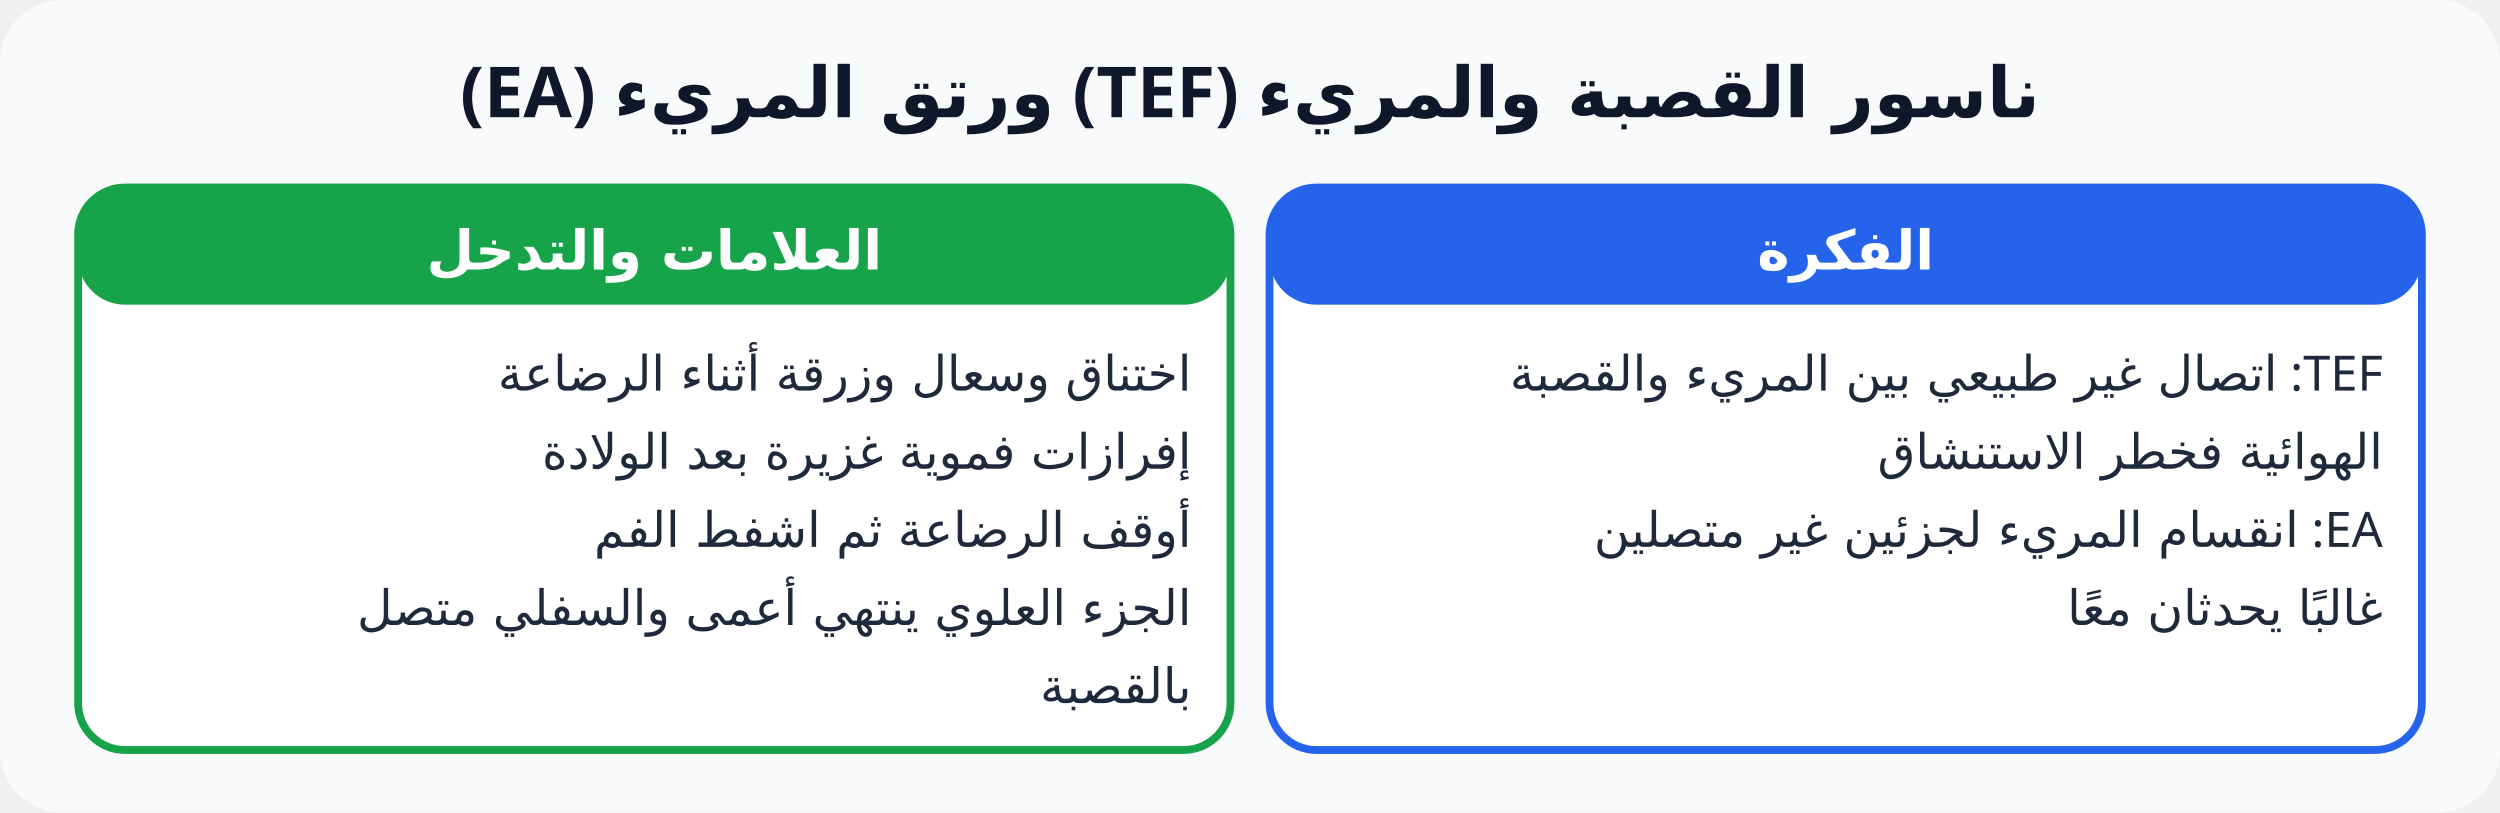
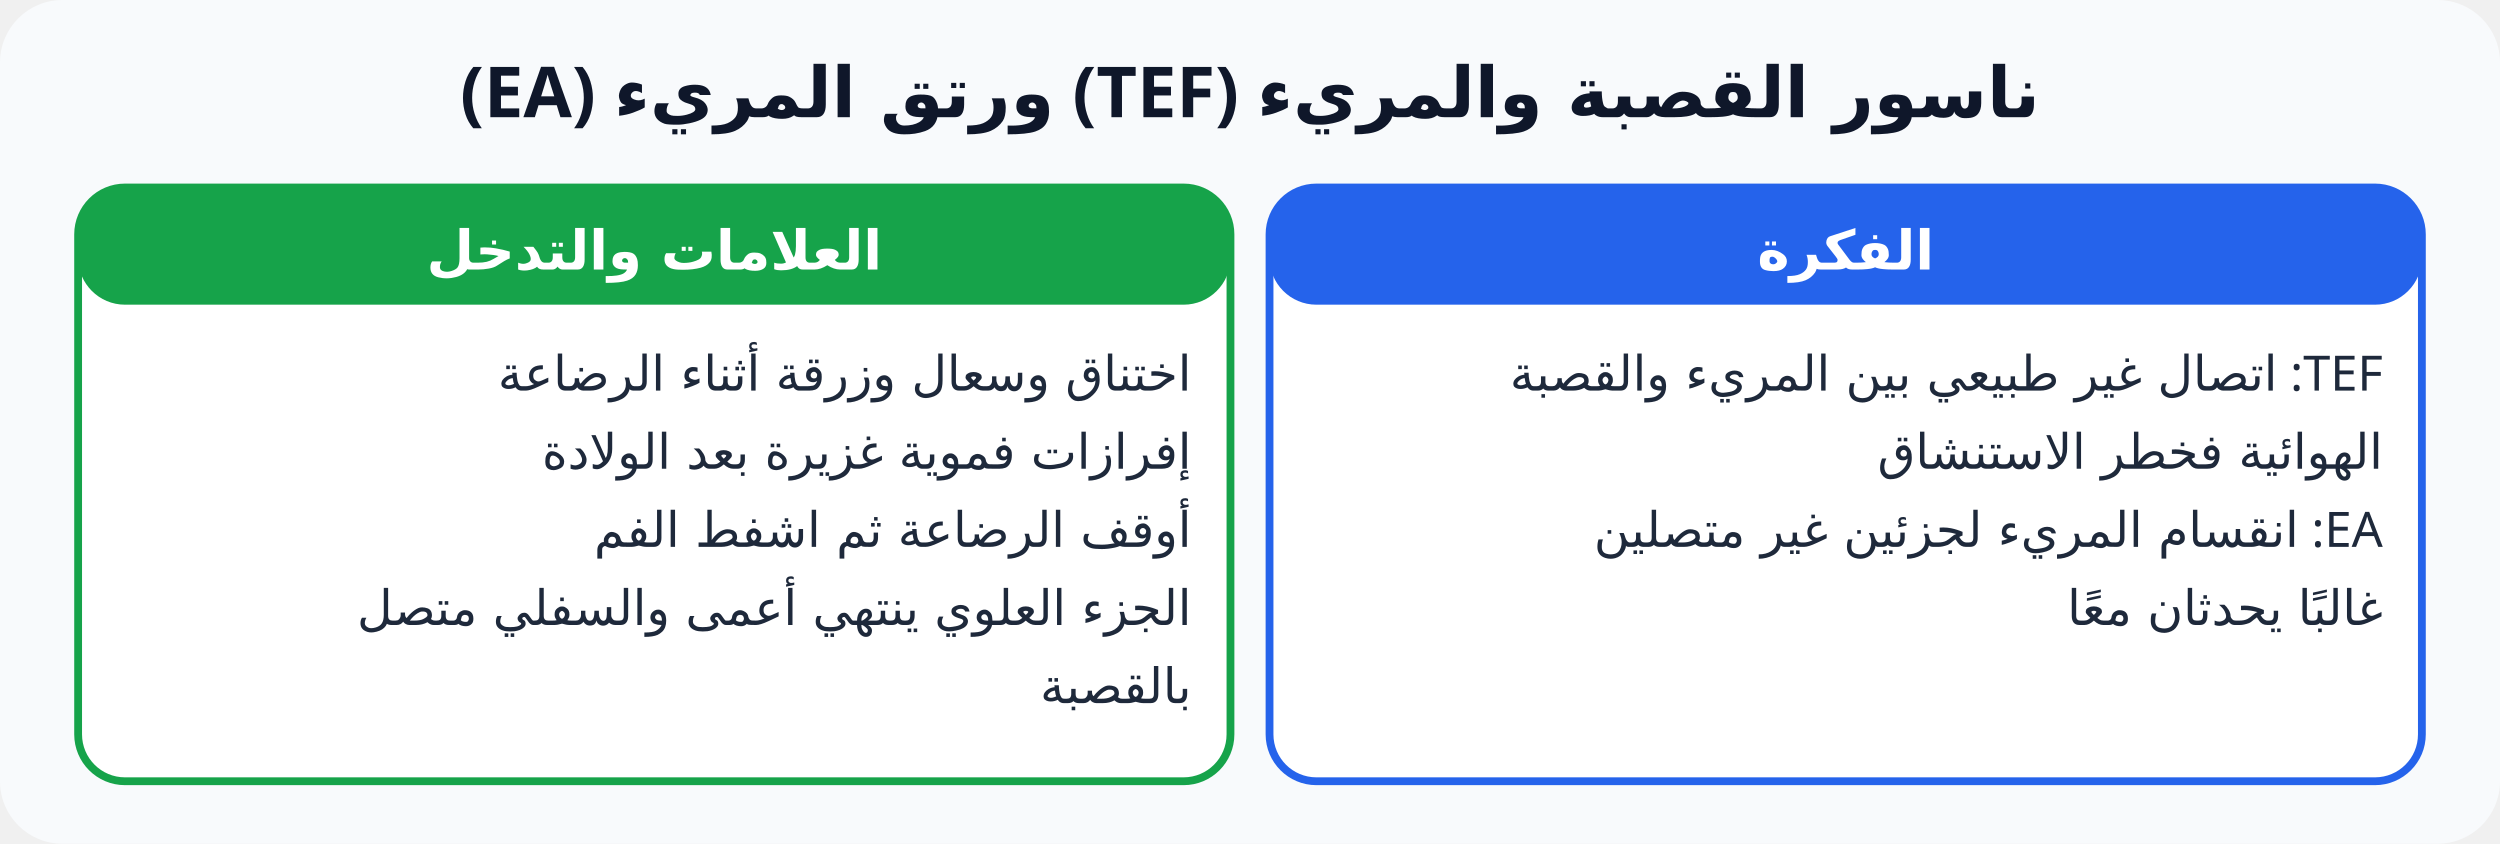
- <svg xmlns="http://www.w3.org/2000/svg" viewBox="0 0 640 208" font-family="Cairo, Tahoma, sans-serif" direction="rtl">
-   <rect width="640" height="208" rx="16" fill="#f8fafc" />
+ <svg xmlns="http://www.w3.org/2000/svg" viewBox="0 0 640 216" font-family="Cairo, Tahoma, sans-serif" direction="rtl">
+   <rect width="640" height="216" rx="16" fill="#f8fafc" />
  <text x="320" y="30" text-anchor="middle" font-size="18" font-weight="800" fill="#0f172a">ناسور القصبة والمريء (TEF) ورتق المريء (EA)</text>
-   <rect x="325" y="48" width="295" height="144" rx="12" fill="#fff" stroke="#2563eb" stroke-width="2" />
+   <rect x="325" y="48" width="295" height="152" rx="12" fill="#fff" stroke="#2563eb" stroke-width="2" />
  <rect x="325" y="48" width="295" height="30" rx="12" fill="#2563eb" />
  <text x="472.5" y="69" text-anchor="middle" font-size="14" font-weight="700" fill="#fff">الفكرة</text>
  <text x="610" y="100" text-anchor="start" font-size="12.5" fill="#1e293b">TEF: اتصال غير طبيعي بين المريء والقصبة</text>
  <text x="610" y="120" text-anchor="start" font-size="12.5" fill="#1e293b">الهوائية فخطر الاستنشاق</text>
  <text x="610" y="140" text-anchor="start" font-size="12.5" fill="#1e293b">EA: انقسام المريء لجزئين غير متصلين</text>
  <text x="610" y="160" text-anchor="start" font-size="12.5" fill="#1e293b">غالبًا يحدثان معًا</text>
-   <rect x="20" y="48" width="295" height="144" rx="12" fill="#fff" stroke="#16a34a" stroke-width="2" />
+   <rect x="20" y="48" width="295" height="152" rx="12" fill="#fff" stroke="#16a34a" stroke-width="2" />
  <rect x="20" y="48" width="295" height="30" rx="12" fill="#16a34a" />
  <text x="167.5" y="69" text-anchor="middle" font-size="14" font-weight="700" fill="#fff">العلامات والتدخل</text>
  <text x="305" y="100" text-anchor="start" font-size="12.5" fill="#1e293b">اختناق وسعال وزرقة أثناء الرضاعة</text>
  <text x="305" y="120" text-anchor="start" font-size="12.5" fill="#1e293b">إفرازات فموية غزيرة بعد الولادة</text>
  <text x="305" y="140" text-anchor="start" font-size="12.5" fill="#1e293b">أوقف الرضاعة ثم اشفط الفم</text>
  <text x="305" y="160" text-anchor="start" font-size="12.5" fill="#1e293b">الجزء العلوي ينتهي أعمى والسفلي متصل</text>
  <text x="305" y="180" text-anchor="start" font-size="12.5" fill="#1e293b">بالقصبة</text>
</svg>
